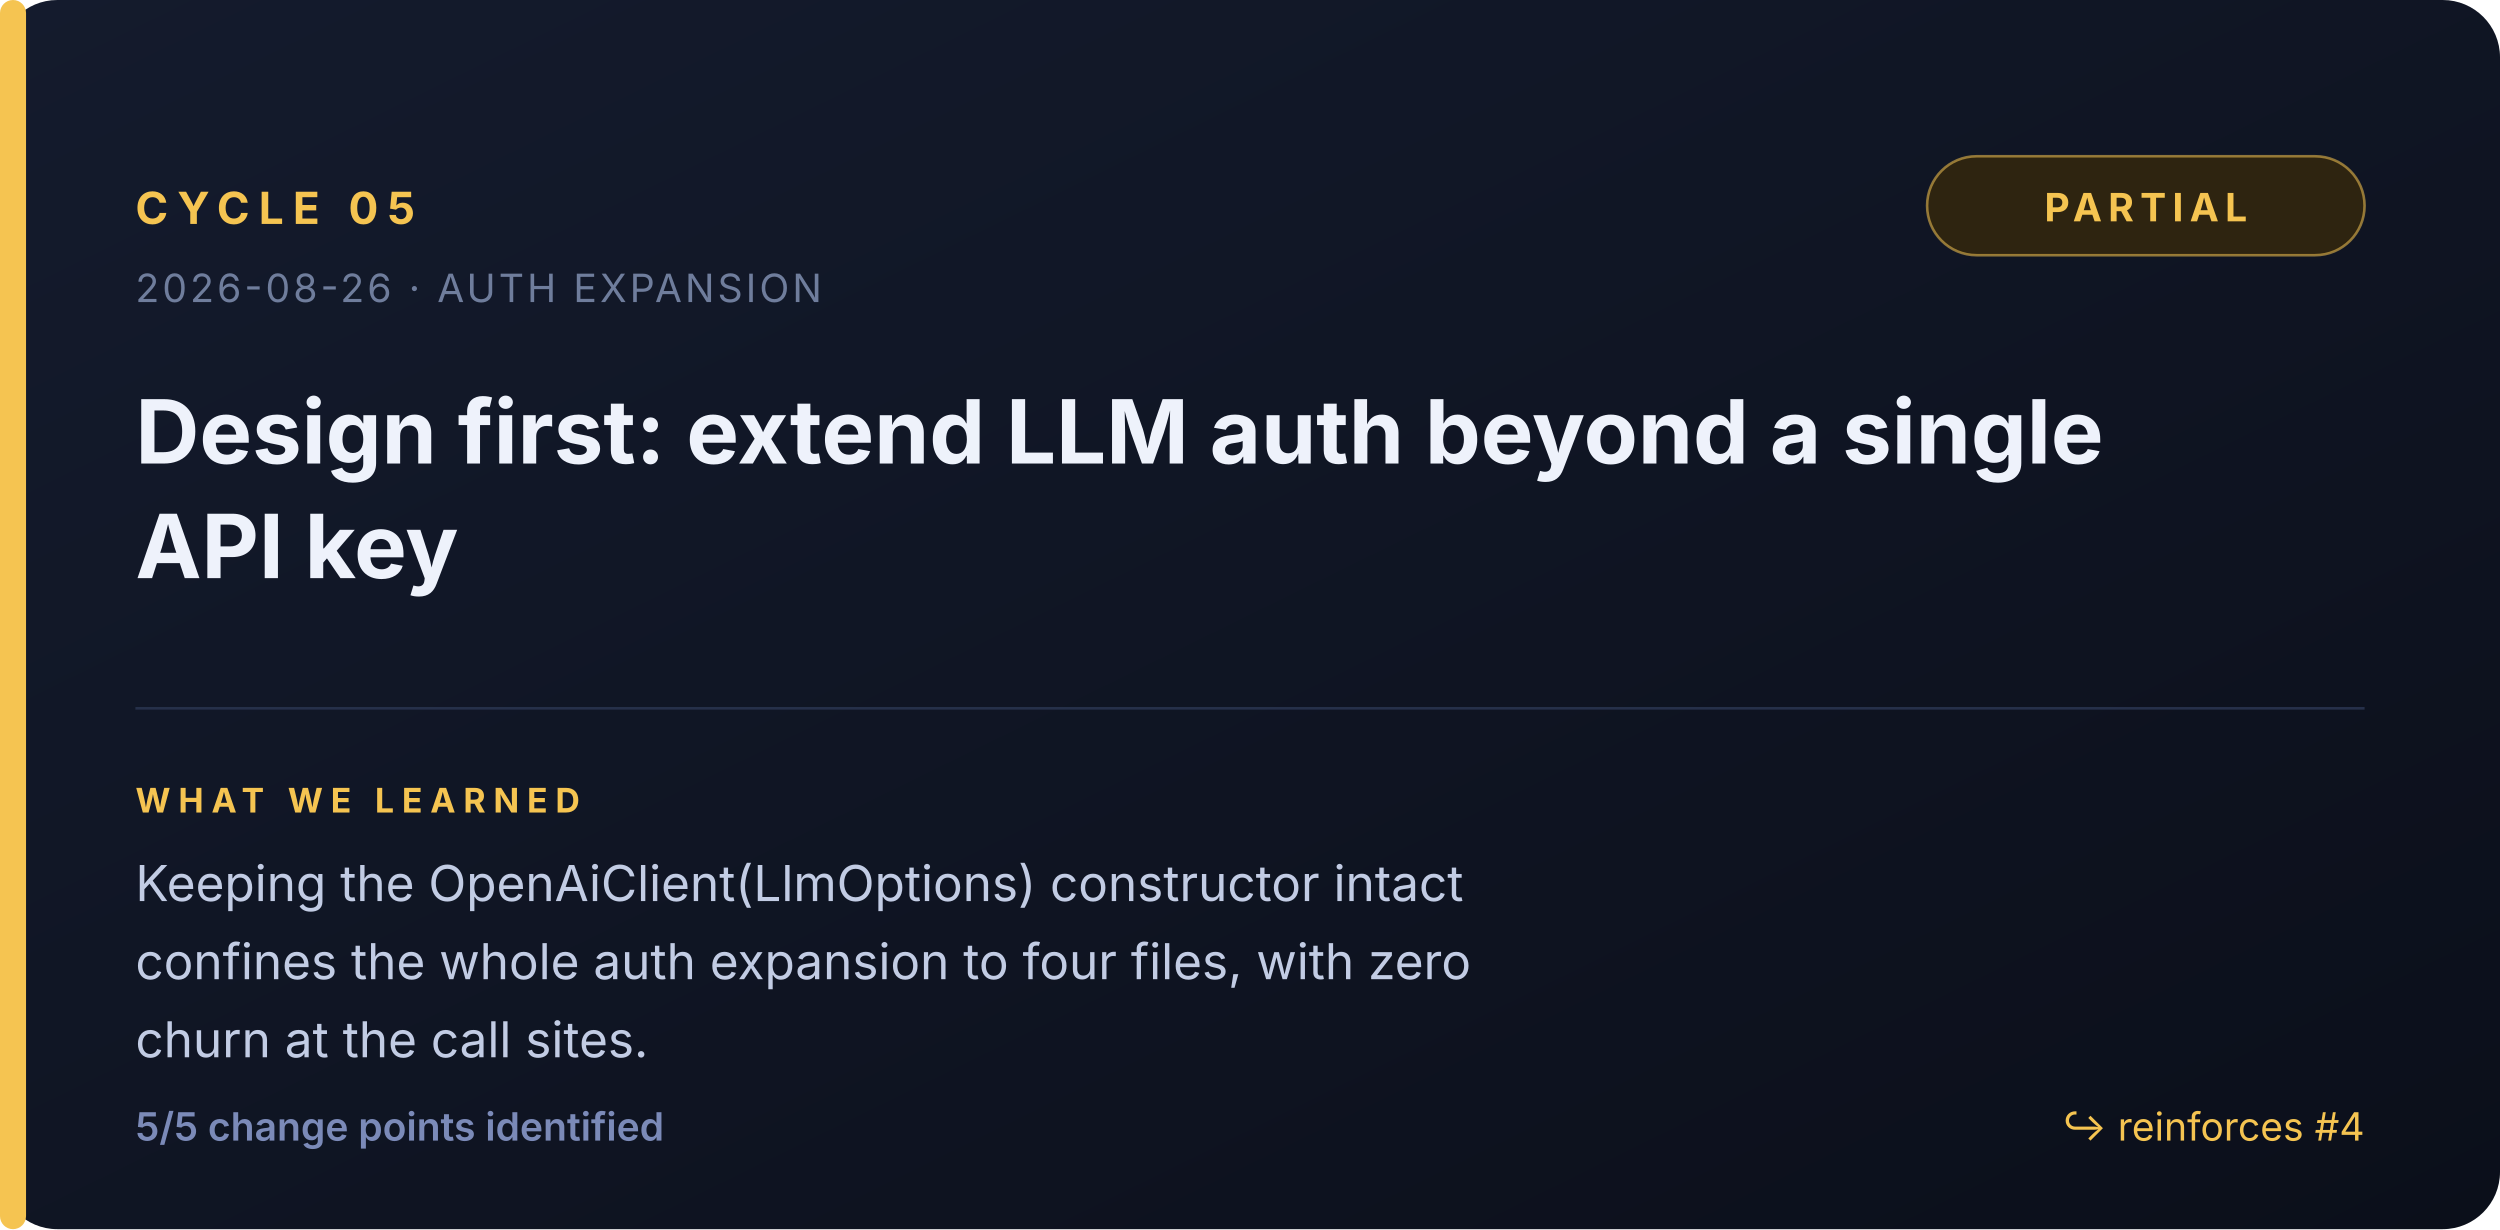
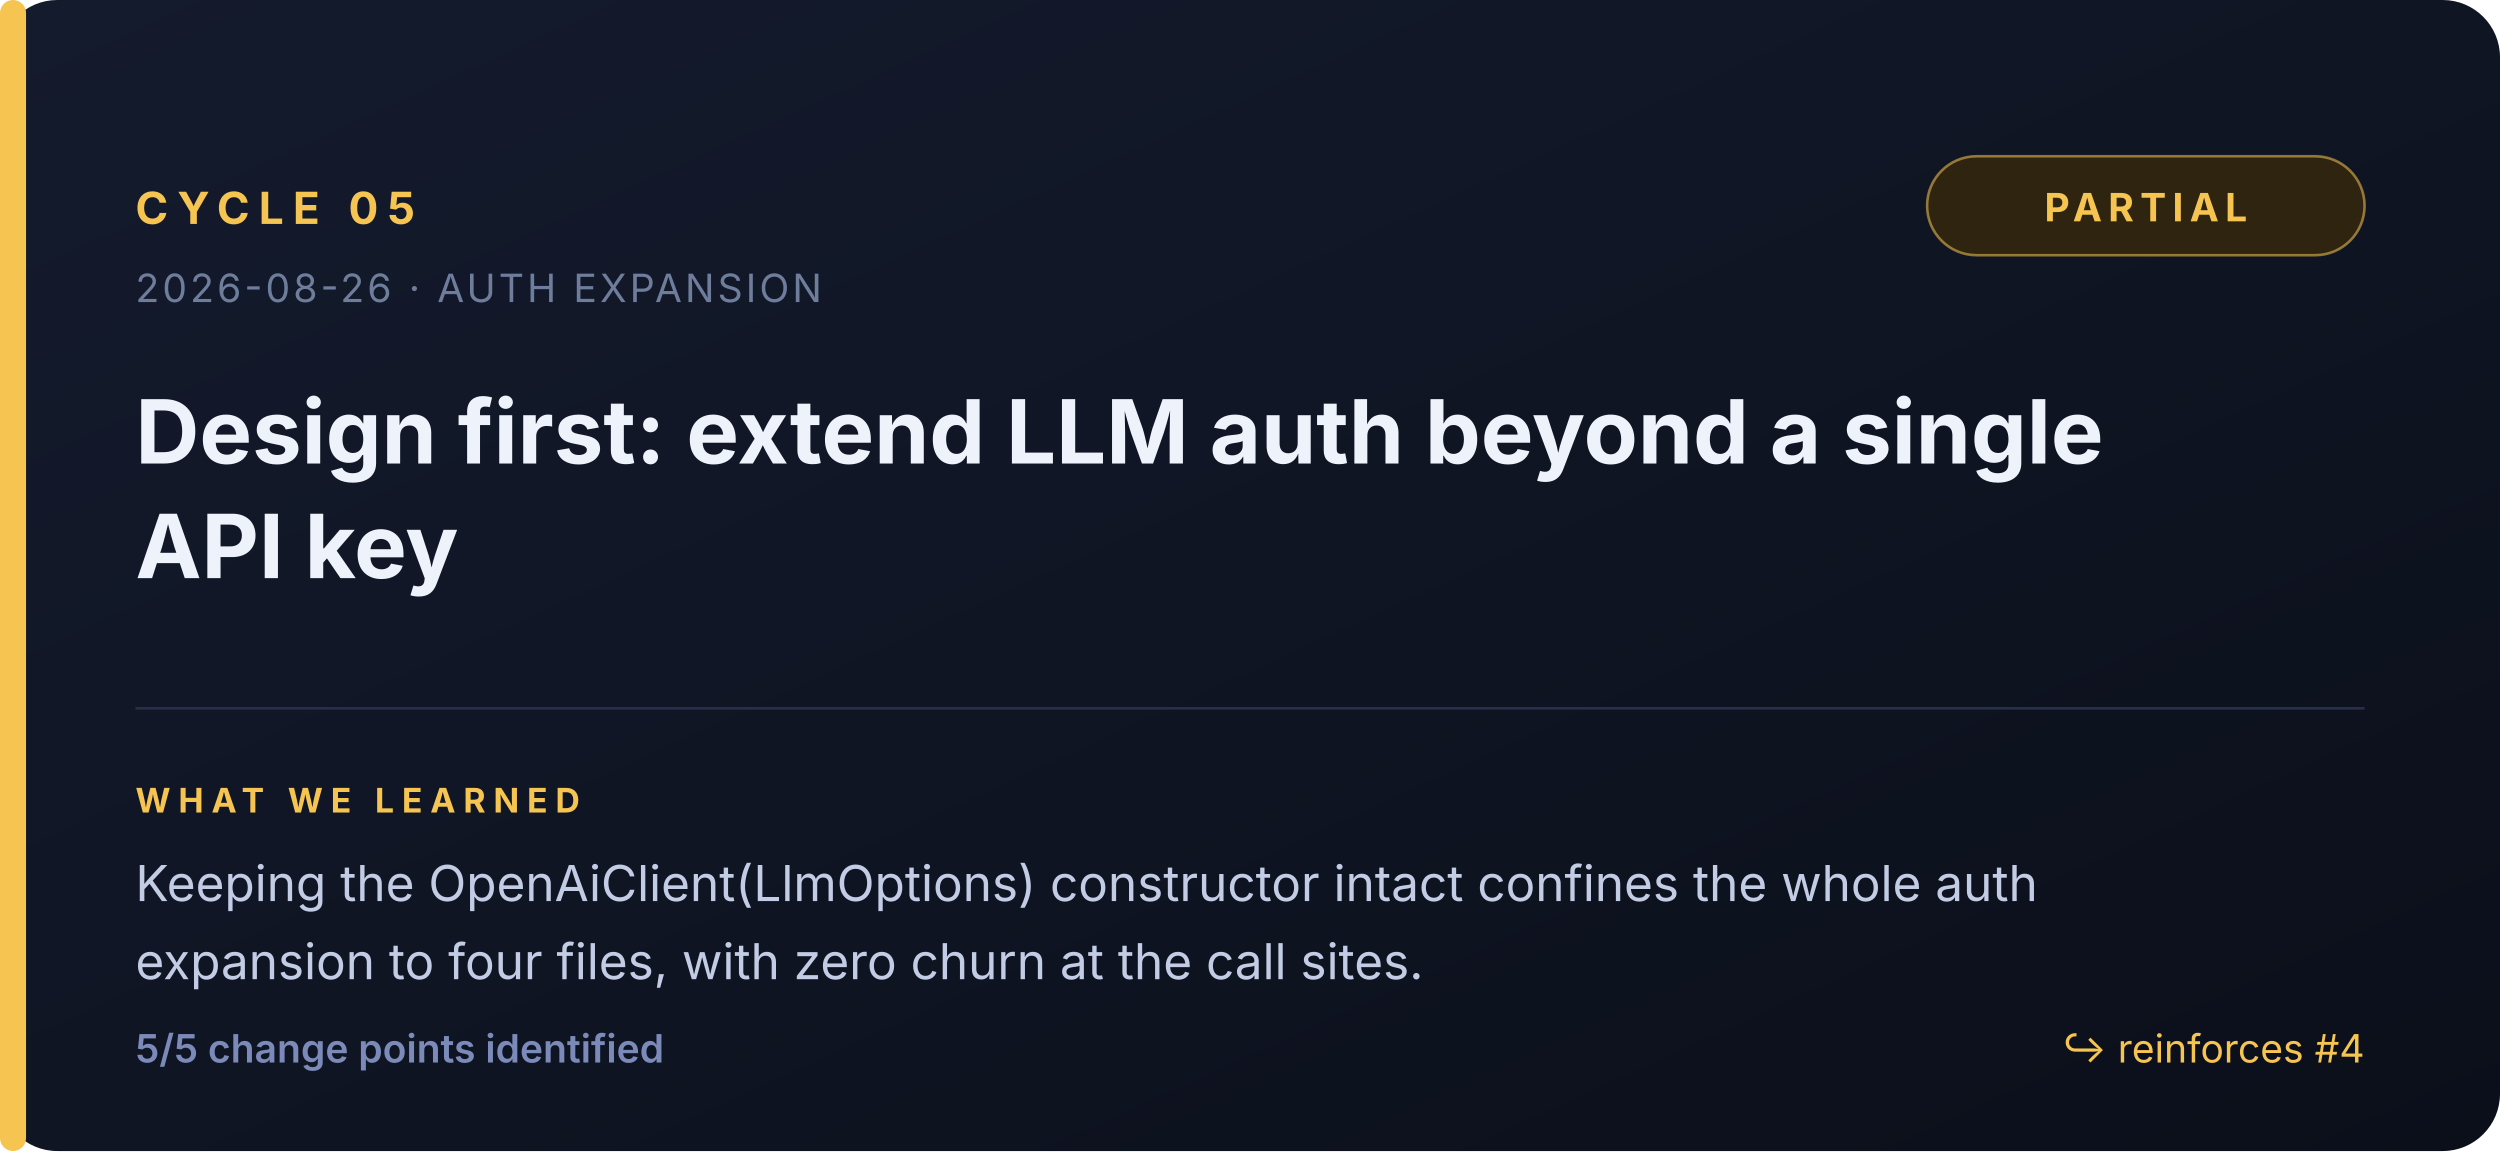
- <svg xmlns="http://www.w3.org/2000/svg" viewBox="0 0 960 472" width="960" height="472" font-family="Inter, Segoe UI, Helvetica, Arial, sans-serif" role="img" aria-label="PDSA cycle 5: Design first: extend LLM auth beyond a single API key">
+ <svg xmlns="http://www.w3.org/2000/svg" viewBox="0 0 960 442" width="960" height="442" font-family="Inter, Segoe UI, Helvetica, Arial, sans-serif" role="img" aria-label="PDSA cycle 5: Design first: extend LLM auth beyond a single API key">
  <defs>
    <linearGradient id="bg" x1="0" y1="0" x2="1" y2="1">
      <stop offset="0%" stop-color="#141b2d" />
      <stop offset="100%" stop-color="#0b0f1a" />
    </linearGradient>
  </defs>
-   <rect width="960" height="472" rx="22" fill="url(#bg)" />
-   <rect width="10" height="472" rx="5" fill="#f5c451" />
+   <rect width="960" height="442" rx="22" fill="url(#bg)" />
+   <rect width="10" height="442" rx="5" fill="#f5c451" />
  <text x="52" y="86" fill="#f5c451" font-size="17" font-weight="700" letter-spacing="3.5">CYCLE 05</text>
  <text x="52" y="116" fill="#6f7d9c" font-size="15" letter-spacing="1.2">2026-08-26 · AUTH EXPANSION</text>
  <rect x="740" y="60" width="168" height="38" rx="19" fill="#2e2410" stroke="#f5c451" stroke-opacity="0.55" />
  <text x="824" y="85" fill="#f5c451" font-size="15" font-weight="700" letter-spacing="2.4" text-anchor="middle">PARTIAL</text>
  <text x="52" y="178" fill="#eef2fb" font-size="34" font-weight="700">Design first: extend LLM auth beyond a single</text>
  <text x="52" y="222" fill="#eef2fb" font-size="34" font-weight="700">API key</text>
  <line x1="52" y1="272" x2="908" y2="272" stroke="#26304a" stroke-width="1" />
  <text x="52" y="312" fill="#f5c451" font-size="13" font-weight="700" letter-spacing="3">WHAT WE LEARNED</text>
-   <text x="52" y="346" fill="#c2ccE4" font-size="19">Keeping the OpenAiClient(LlmOptions) constructor intact</text>
-   <text x="52" y="376" fill="#c2ccE4" font-size="19">confines the whole auth expansion to four files, with zero</text>
-   <text x="52" y="406" fill="#c2ccE4" font-size="19">churn at the call sites.</text>
-   <text x="52" y="438" fill="#7b8ab8" font-size="15" font-weight="600">5/5 change points identified</text>
-   <text x="908" y="438" fill="#f5c451" font-size="15" text-anchor="end">↪ reinforces #4</text>
+   <text x="52" y="346" fill="#c2ccE4" font-size="19">Keeping the OpenAiClient(LlmOptions) constructor intact confines the whole auth</text>
+   <text x="52" y="376" fill="#c2ccE4" font-size="19">expansion to four files, with zero churn at the call sites.</text>
+   <text x="52" y="408" fill="#7b8ab8" font-size="15" font-weight="600">5/5 change points identified</text>
+   <text x="908" y="408" fill="#f5c451" font-size="15" text-anchor="end">↪ reinforces #4</text>
</svg>
